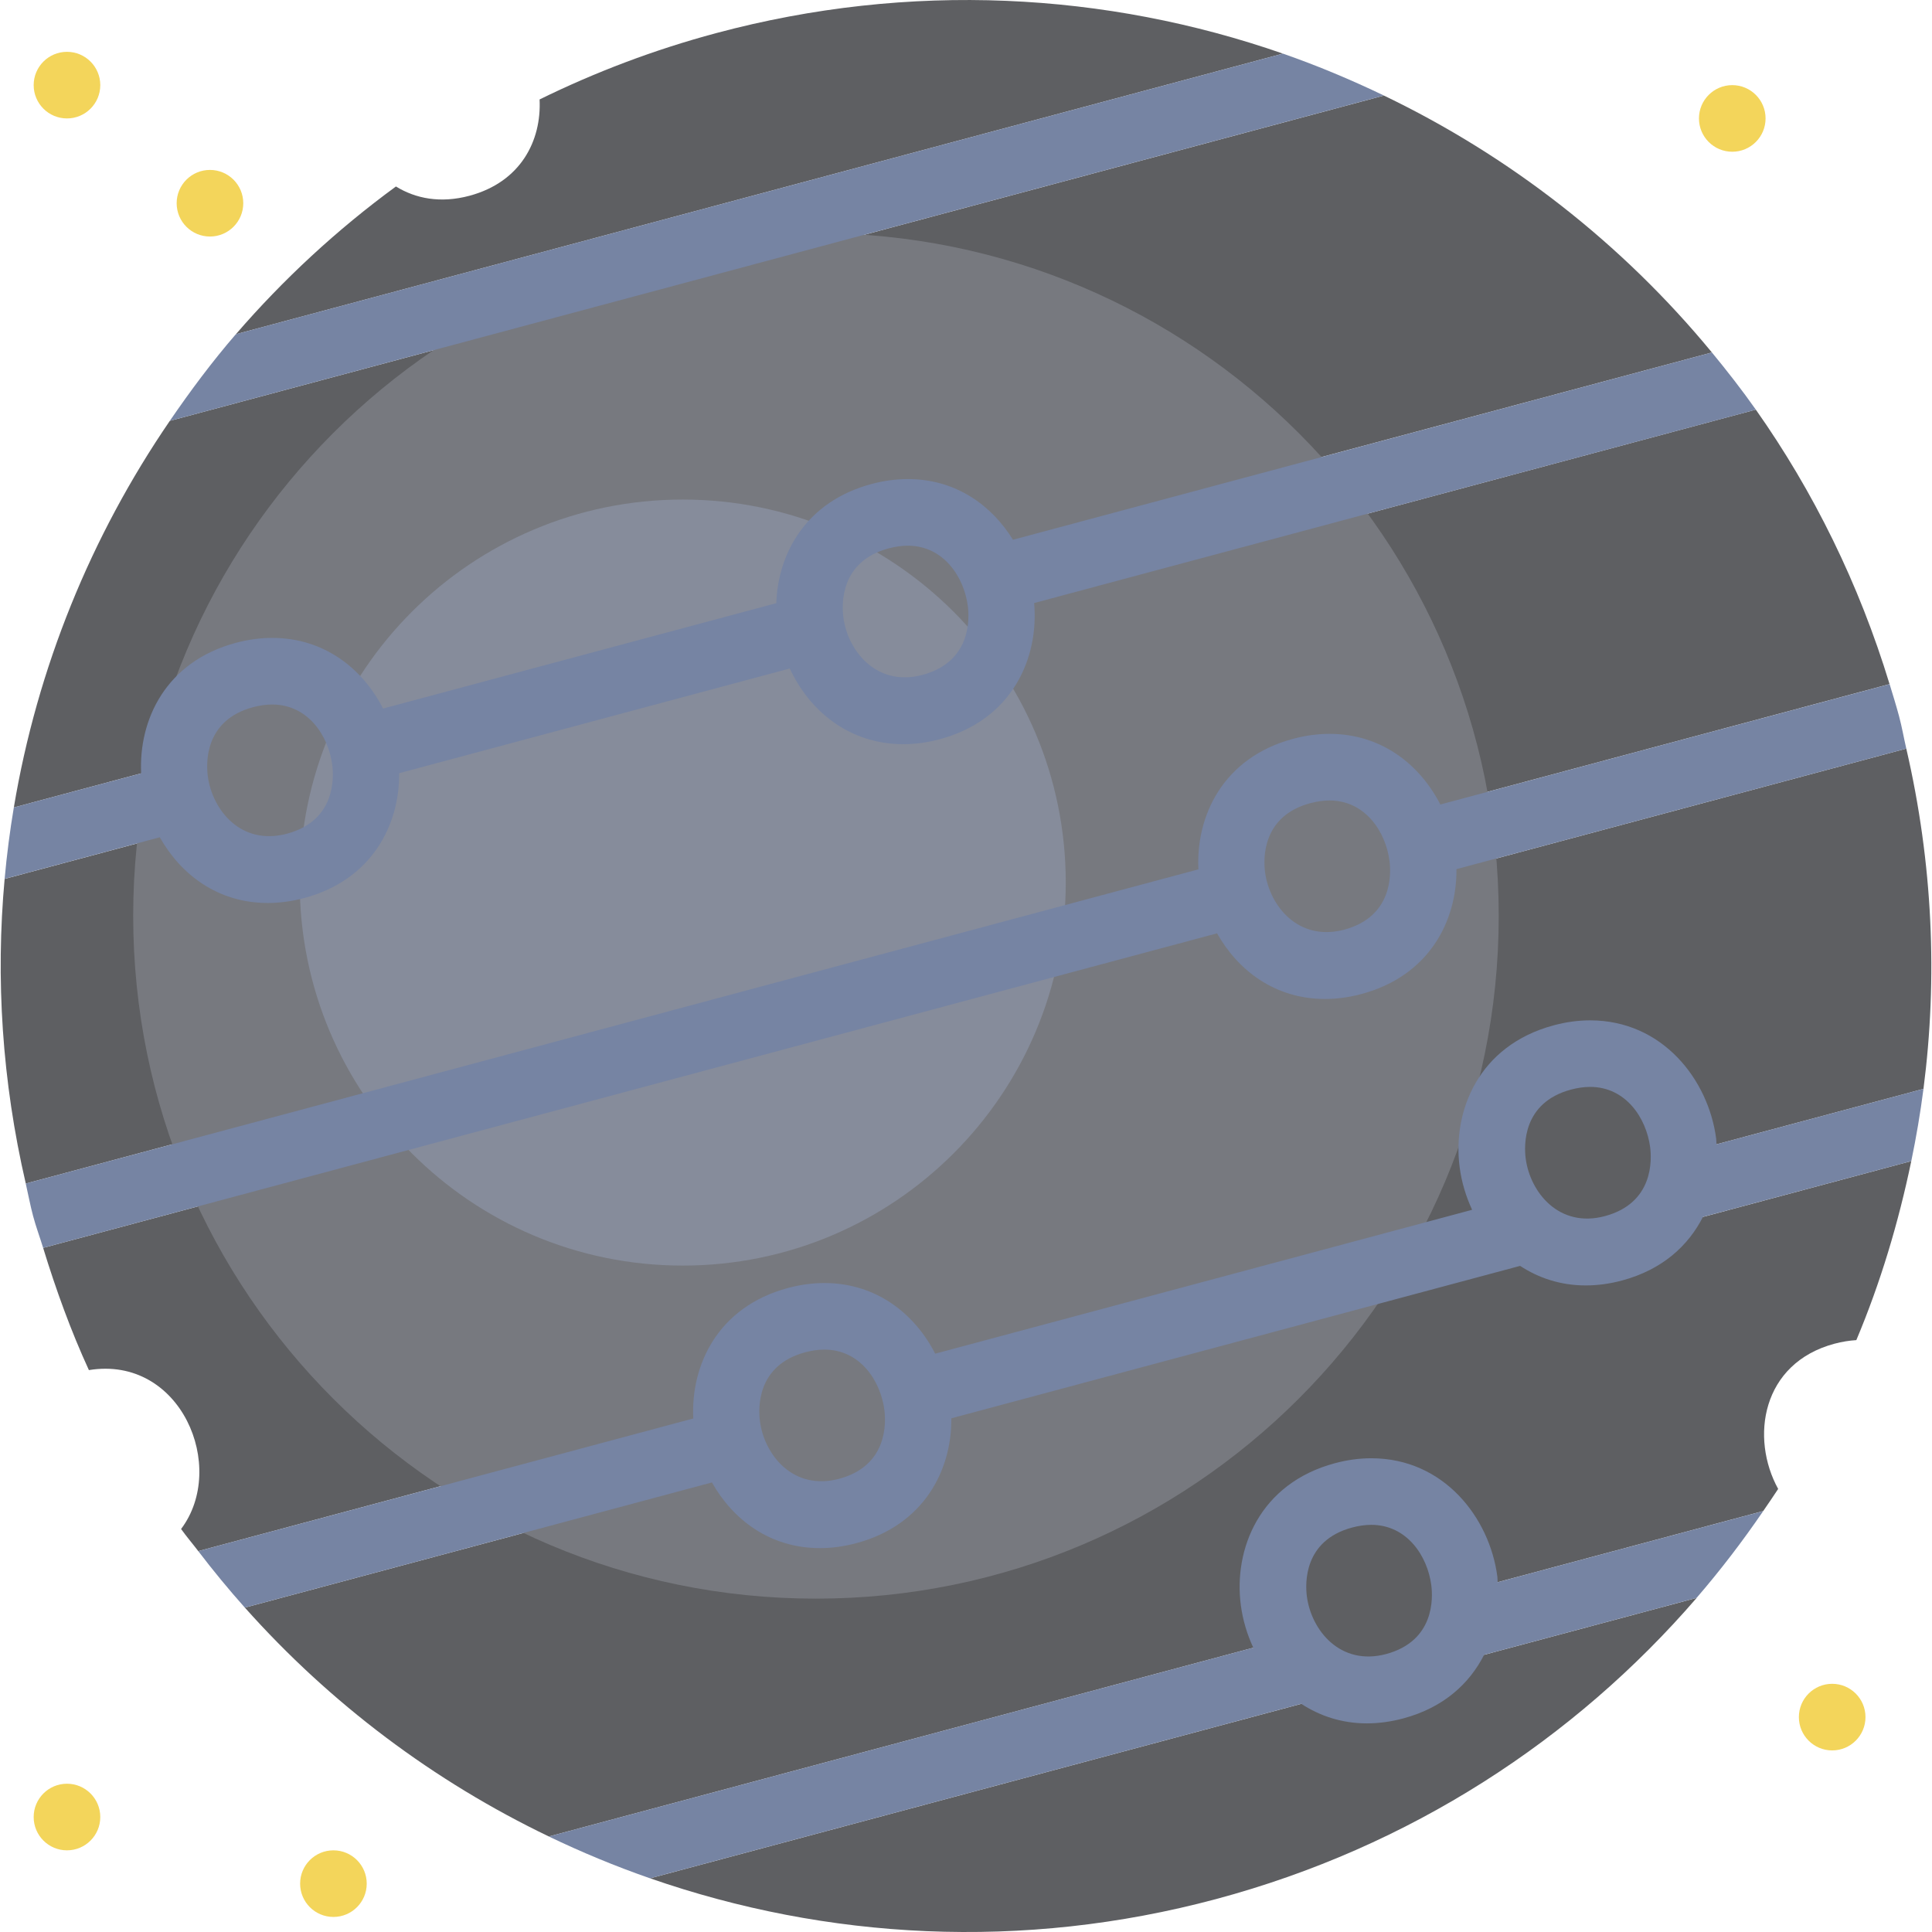
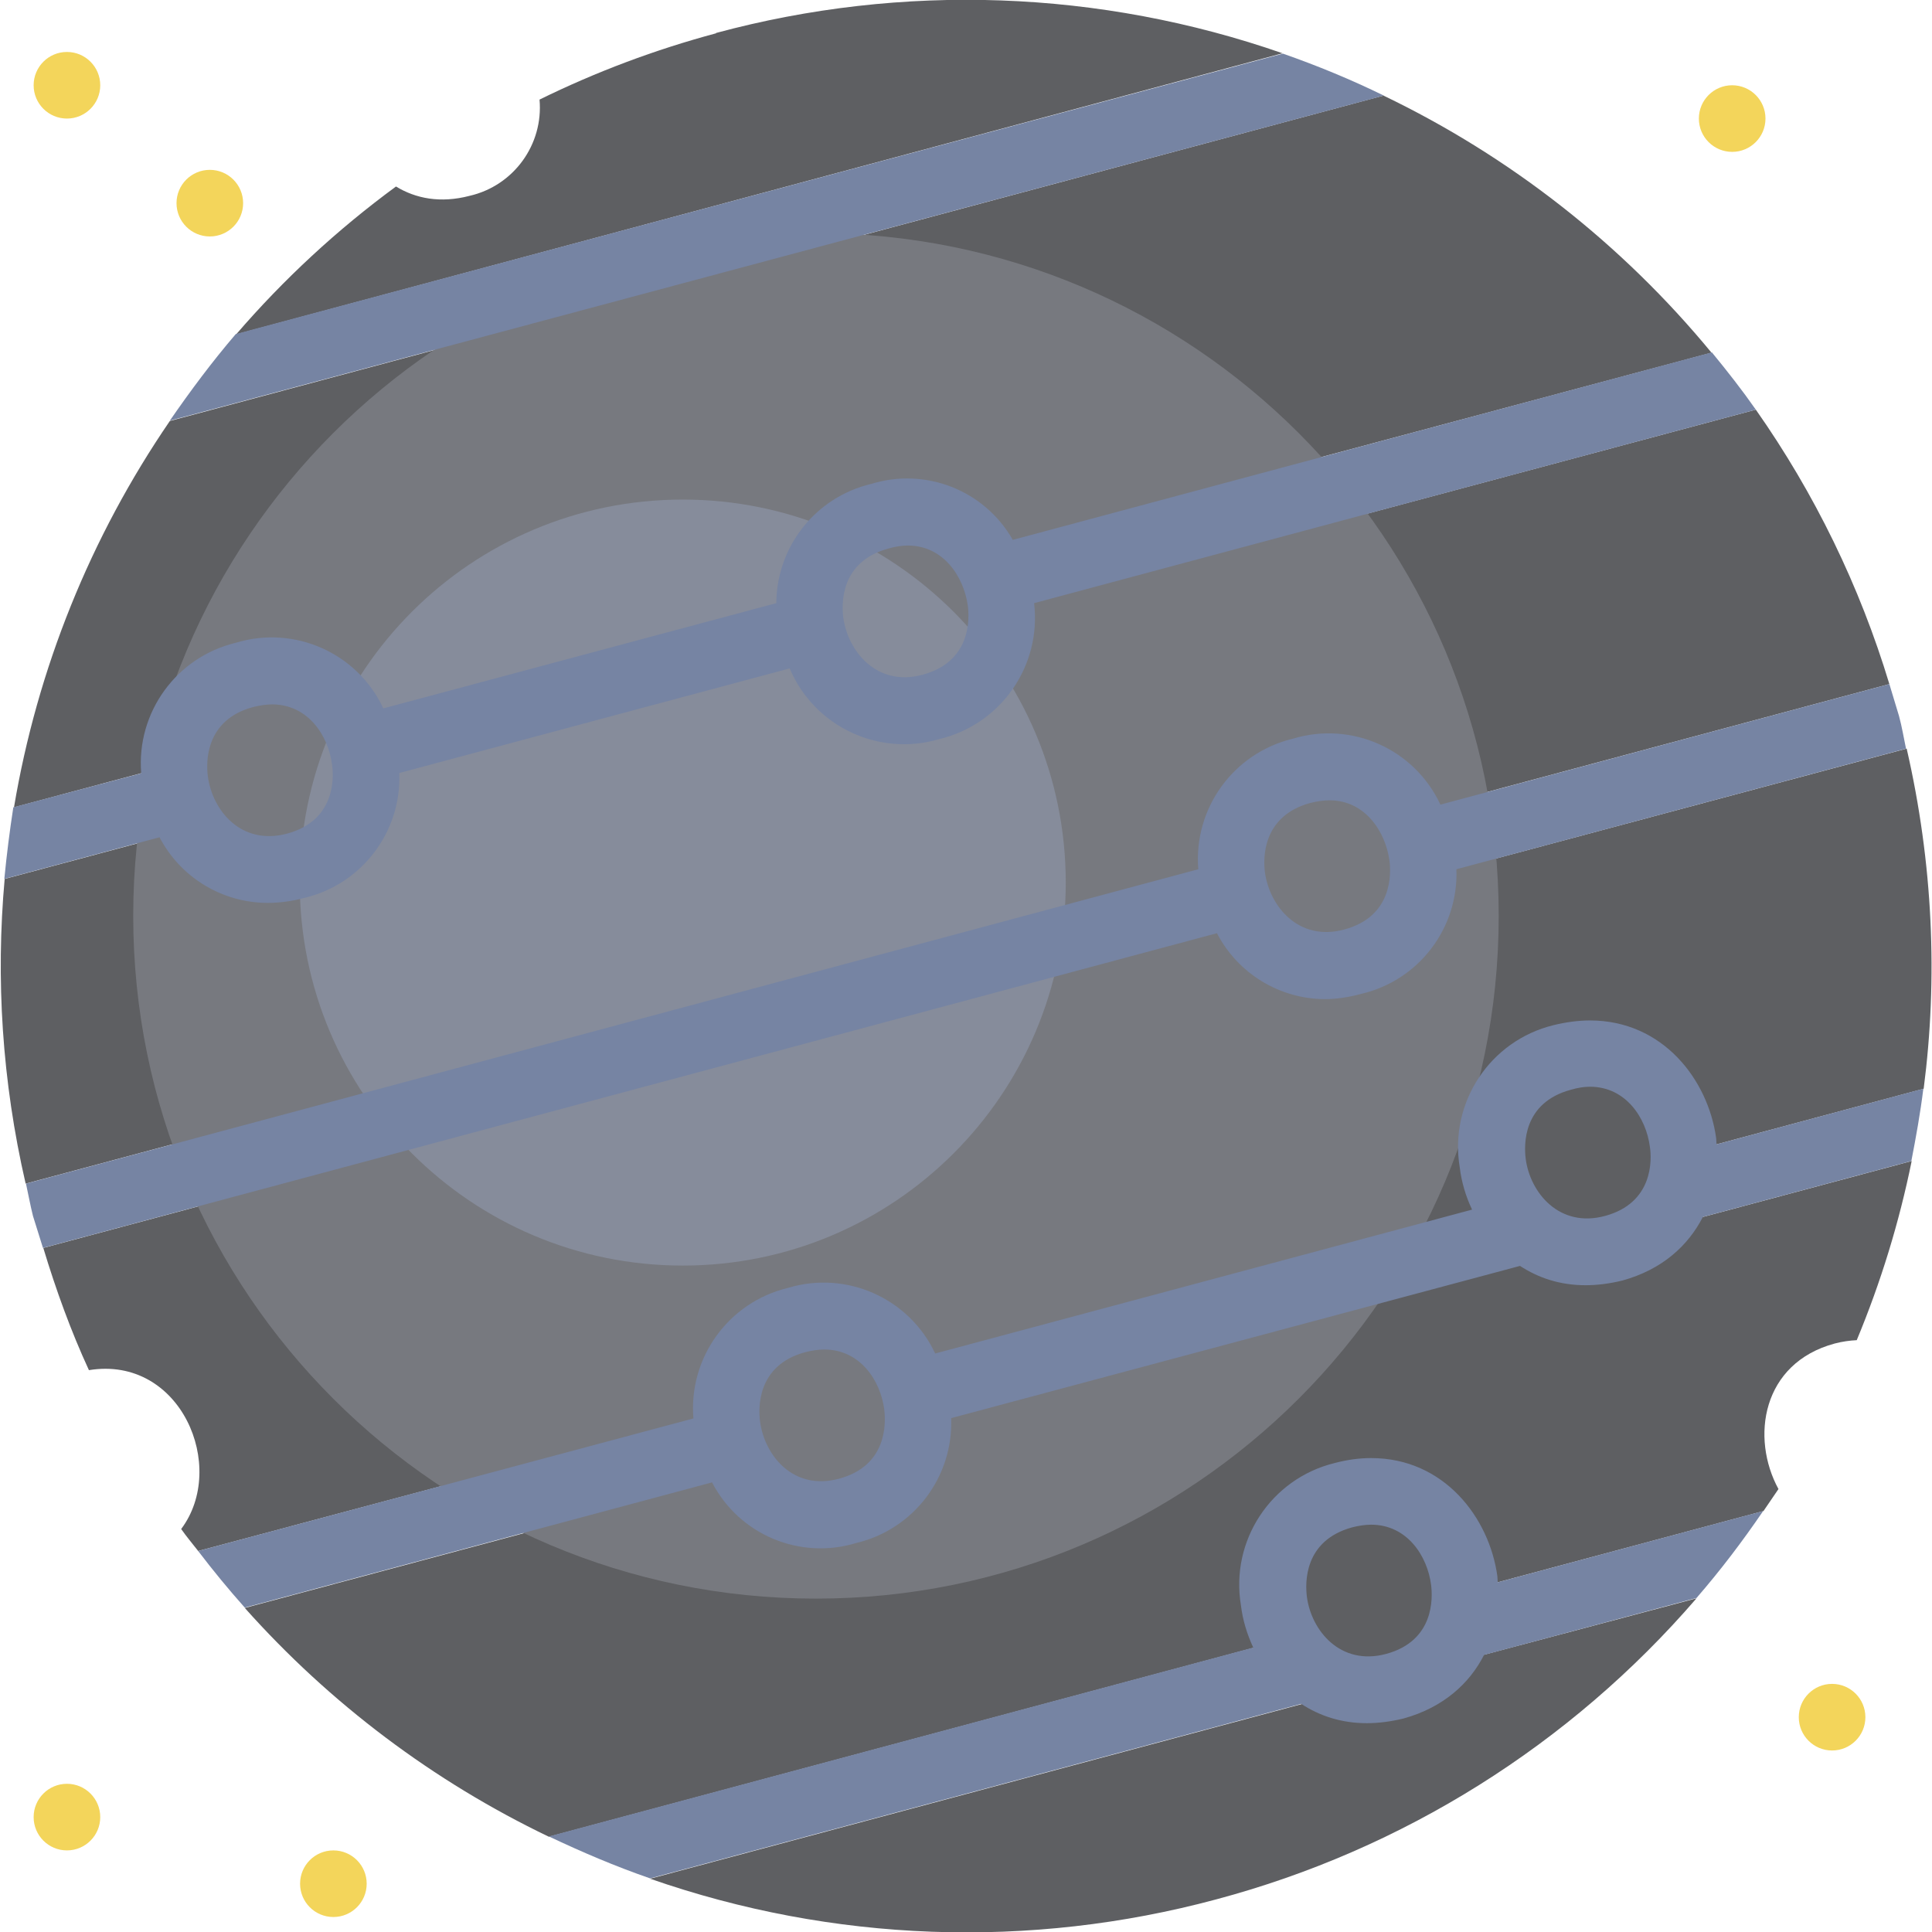
- <svg xmlns="http://www.w3.org/2000/svg" version="1.1" id="Capa_1" x="0px" y="0px" viewBox="0 0 58.008 58.008" style="enable-background:new 0 0 58.008 58.008;" xml:space="preserve">
-   <g>
-     <g>
-       <path style="fill:#5E5F62;" d="M57.236,22.477l-13.888,3.721l-0.518-1.932l13.904-3.726c-0.919-3.018-2.285-5.786-4.016-8.241    l-22.11,5.924l-0.518-1.932L51.4,10.583c-2.698-3.275-6.071-5.899-9.849-7.714L5.099,12.636c-2.37,3.462-3.982,7.419-4.684,11.608    l4.181-1.12l0.518,1.932l-4.975,1.333c-0.273,2.993-0.078,6.072,0.635,9.147l35.812-9.596l0.518,1.932L1.295,37.467    c0.388,1.265,0.835,2.497,1.374,3.67c2.763-0.451,4.167,2.917,2.768,4.771c0.164,0.229,0.346,0.441,0.516,0.664L21.2,42.486    l0.518,1.932l-14.366,3.85c2.57,2.885,5.677,5.215,9.127,6.872l22.228-5.956l0.518,1.932l-19.706,5.28    c5.294,1.841,11.172,2.183,16.995,0.623c5.829-1.562,10.762-4.795,14.429-9.043L44.504,49.7l-0.518-1.932l8.954-2.399    c0.151-0.221,0.304-0.44,0.449-0.664c-0.843-1.531-0.499-3.773,1.69-4.36c0.228-0.061,0.447-0.095,0.657-0.108    c0.726-1.724,1.266-3.529,1.65-5.376l-6.264,1.679l-0.518-1.932l7.148-1.915C58.182,29.367,58.033,25.921,57.236,22.477z" />
-       <path style="fill:#5E5F62;" d="M21.5,0.995c-1.862,0.499-3.631,1.172-5.299,1.991c0.06,1.234-0.561,2.477-2.106,2.892    c-0.871,0.233-1.616,0.085-2.207-0.279c-1.778,1.301-3.386,2.793-4.806,4.436L38.52,1.61C33.22-0.235,27.33-0.567,21.5,0.995z" />
-     </g>
-     <circle style="fill:#77797F;" cx="24.499" cy="27.499" r="20.5" />
-     <circle style="fill:#868C9B;" cx="20.499" cy="26.499" r="11.5" />
-     <circle style="fill:#F3D55B;" cx="2.011" cy="2.556" r="1" />
-     <circle style="fill:#F3D55B;" cx="10.011" cy="56.556" r="1" />
-     <circle style="fill:#F3D55B;" cx="55.011" cy="51.556" r="1" />
-     <circle style="fill:#F3D55B;" cx="2.011" cy="54.556" r="1" />
-     <circle style="fill:#F3D55B;" cx="6.304" cy="6.102" r="1" />
-     <circle style="fill:#F3D55B;" cx="52.011" cy="3.556" r="1" />
-     <g>
-       <path style="fill:#7684A3;" d="M51.537,34.358c-0.005-0.058-0.002-0.118-0.01-0.176c-0.232-1.762-1.606-3.546-3.784-3.546    c-0.357,0-0.725,0.05-1.093,0.149c-2.259,0.605-3.046,2.577-2.824,4.264c0.057,0.433,0.184,0.866,0.374,1.275l-16.121,4.32    c-0.606-1.184-1.753-2.121-3.328-2.121c-0.357,0-0.725,0.05-1.093,0.149c-2.107,0.564-2.921,2.316-2.843,3.918L5.953,46.572    c0.446,0.585,0.912,1.15,1.398,1.696l14.025-3.758c0.625,1.111,1.736,1.972,3.243,1.972c0.357,0,0.725-0.05,1.093-0.149    c2.032-0.545,2.866-2.195,2.852-3.749l17.077-4.576c0.551,0.36,1.208,0.587,1.97,0.587c0.357,0,0.725-0.05,1.093-0.149    c1.214-0.326,1.991-1.05,2.427-1.909l6.255-1.676c0.149-0.716,0.272-1.439,0.366-2.168L51.537,34.358z M25.194,44.401    c-1.372,0.365-2.242-0.708-2.377-1.728c-0.051-0.387-0.103-1.679,1.359-2.071c0.199-0.053,0.393-0.081,0.575-0.081    c1.074,0,1.687,0.937,1.802,1.808C26.604,42.716,26.656,44.009,25.194,44.401z M48.186,36.514    c-1.371,0.367-2.242-0.708-2.377-1.728c-0.051-0.387-0.103-1.679,1.359-2.071c0.199-0.053,0.393-0.081,0.575-0.081    c1.074,0,1.687,0.937,1.802,1.808C49.596,34.83,49.648,36.122,48.186,36.514z" />
-       <path style="fill:#7684A3;" d="M38.52,1.61L7.082,10.034c-0.715,0.827-1.367,1.702-1.983,2.602l36.452-9.768    C40.566,2.395,39.556,1.971,38.52,1.61z" />
-       <path style="fill:#7684A3;" d="M8.041,27.112c0.356,0,0.724-0.05,1.092-0.148c2.032-0.545,2.866-2.195,2.852-3.749l11.728-3.143    c0.583,1.256,1.767,2.272,3.41,2.272c0.357,0,0.725-0.05,1.093-0.149c2.182-0.584,2.981-2.443,2.834-4.089L52.719,12.3    c-0.417-0.592-0.861-1.161-1.319-1.717l-20.986,5.623c-0.64-1.037-1.718-1.822-3.157-1.822c-0.357,0-0.725,0.05-1.093,0.149    c-1.957,0.525-2.806,2.075-2.855,3.577l-11.807,3.164c-0.606-1.183-1.753-2.121-3.329-2.121c-0.356,0-0.724,0.05-1.092,0.148    c-2.107,0.565-2.921,2.317-2.843,3.919l-3.823,1.024c-0.119,0.709-0.211,1.424-0.276,2.144l4.659-1.249    C5.423,26.251,6.534,27.112,8.041,27.112z M26.681,16.465c0.199-0.053,0.393-0.081,0.575-0.081c1.074,0,1.687,0.938,1.802,1.808    c0.051,0.387,0.103,1.679-1.359,2.071c-1.37,0.367-2.242-0.708-2.377-1.727C25.271,18.149,25.219,16.857,26.681,16.465z     M7.598,21.233c0.199-0.053,0.393-0.08,0.574-0.08c1.075,0,1.688,0.937,1.803,1.808c0.051,0.387,0.104,1.679-1.359,2.071    c-1.379,0.368-2.242-0.71-2.377-1.728C6.188,22.917,6.135,21.625,7.598,21.233z" />
-       <path style="fill:#7684A3;" d="M44.957,47.332c-0.232-1.763-1.606-3.548-3.785-3.548c-0.357,0-0.725,0.05-1.093,0.149    c-2.259,0.605-3.046,2.578-2.823,4.264c0.057,0.433,0.184,0.867,0.374,1.275L16.478,55.14c0.988,0.475,2.001,0.895,3.039,1.256    l19.553-5.239c0.551,0.36,1.208,0.587,1.97,0.587c0.357,0,0.725-0.05,1.093-0.149c1.215-0.325,1.992-1.051,2.427-1.91l6.38-1.709    c0.717-0.831,1.383-1.702,2-2.606l-7.974,2.136C44.962,47.448,44.965,47.389,44.957,47.332z M41.616,49.663    c-1.371,0.365-2.242-0.709-2.377-1.728c-0.051-0.387-0.104-1.679,1.358-2.071c0.199-0.053,0.393-0.081,0.575-0.081    c1.074,0,1.688,0.938,1.802,1.809C43.025,47.979,43.078,49.271,41.616,49.663z" />
-       <path style="fill:#7684A3;" d="M39.785,29.994c0.357,0,0.725-0.05,1.093-0.149c2.033-0.544,2.866-2.195,2.852-3.749l13.506-3.619    c-0.075-0.326-0.131-0.651-0.218-0.977c-0.087-0.324-0.186-0.641-0.283-0.959l-13.489,3.614c-0.606-1.183-1.753-2.121-3.328-2.121    c-0.357,0-0.725,0.05-1.093,0.149c-2.107,0.565-2.921,2.317-2.843,3.919L0.773,35.536c0.075,0.325,0.134,0.651,0.221,0.976    c0.087,0.326,0.203,0.635,0.301,0.955l35.247-9.444C37.167,29.133,38.277,29.994,39.785,29.994z M39.342,24.115    c0.199-0.053,0.393-0.081,0.575-0.081c1.074,0,1.687,0.938,1.802,1.808c0.051,0.387,0.103,1.679-1.359,2.071    c-1.372,0.365-2.242-0.708-2.377-1.727C37.932,25.8,37.88,24.507,39.342,24.115z" />
-     </g>
+ <svg xmlns="http://www.w3.org/2000/svg" viewBox="0 0 58.01 58.01">
+   <g fill="#5e5f62">
+     <path d="M57.24 22.48l-13.9 3.72-.51-1.93 13.9-3.73a28.86 28.86 0 00-4.01-8.24L30.6 18.22l-.52-1.93 21.31-5.7a29.08 29.08 0 00-9.85-7.72L5.1 12.64a29.06 29.06 0 00-4.68 11.6l4.18-1.12.51 1.94-4.97 1.33c-.27 3-.08 6.07.63 9.15l35.82-9.6.51 1.93-35.8 9.6c.38 1.26.83 2.5 1.37 3.67 2.76-.45 4.17 2.91 2.77 4.77.16.23.34.44.51.66L21.2 42.5l.52 1.93-14.37 3.85a29.09 29.09 0 009.13 6.87l22.23-5.96.51 1.94-19.7 5.28a28.84 28.84 0 0017 .62 28.86 28.86 0 0014.42-9.04L44.5 49.7 44 47.77l8.95-2.4.45-.66c-.84-1.54-.5-3.78 1.69-4.37.23-.06.45-.09.66-.1a29.1 29.1 0 001.65-5.38l-6.27 1.68-.52-1.93 7.15-1.92c.43-3.32.28-6.77-.51-10.21zM21.5 1a29.1 29.1 0 00-5.3 1.99 2.72 2.72 0 01-2.1 2.89c-.88.23-1.62.08-2.21-.28a28.95 28.95 0 00-4.8 4.44L38.51 1.6A28.87 28.87 0 0021.5.99z" />
  </g>
-   <g>
- </g>
-   <g>
- </g>
-   <g>
- </g>
-   <g>
- </g>
-   <g>
- </g>
-   <g>
- </g>
-   <g>
- </g>
-   <g>
- </g>
-   <g>
- </g>
-   <g>
- </g>
-   <g>
- </g>
-   <g>
- </g>
-   <g>
- </g>
-   <g>
- </g>
-   <g>
- </g>
+   <circle cx="24.5" cy="27.5" r="20.5" fill="#77797f" />
+   <circle cx="20.5" cy="26.5" r="11.5" fill="#868c9b" />
+   <circle cx="2.01" cy="2.56" r="1" fill="#f3d55b" />
+   <circle cx="10.01" cy="56.56" r="1" fill="#f3d55b" />
+   <circle cx="55.01" cy="51.56" r="1" fill="#f3d55b" />
+   <circle cx="2.01" cy="54.56" r="1" fill="#f3d55b" />
+   <circle cx="6.3" cy="6.1" r="1" fill="#f3d55b" />
+   <circle cx="52.01" cy="3.56" r="1" fill="#f3d55b" />
+   <g fill="#7684a3">
+     <path d="M51.54 34.36l-.01-.18c-.24-1.76-1.6-3.54-3.79-3.54-.35 0-.72.05-1.09.14a3.76 3.76 0 00-2.82 4.27c.05.43.18.87.37 1.27l-16.12 4.32a3.7 3.7 0 00-4.42-1.97 3.72 3.72 0 00-2.84 3.92L5.95 46.57c.45.59.91 1.15 1.4 1.7l14.03-3.76a3.67 3.67 0 004.33 1.82 3.71 3.71 0 002.85-3.75l17.08-4.57c.55.36 1.2.58 1.97.58.36 0 .73-.05 1.1-.14 1.2-.33 1.98-1.05 2.42-1.91l6.26-1.68c.14-.72.27-1.44.36-2.17l-6.21 1.67zM25.19 44.4c-1.37.37-2.24-.7-2.37-1.73-.05-.38-.1-1.68 1.36-2.07.2-.05.39-.08.57-.08 1.08 0 1.69.94 1.8 1.8.05.4.1 1.69-1.36 2.08zm23-7.89c-1.37.37-2.25-.7-2.38-1.72-.05-.4-.1-1.68 1.36-2.07.2-.06.4-.09.57-.09 1.08 0 1.69.94 1.8 1.81.06.39.1 1.68-1.35 2.07zM38.52 1.61L7.08 10.03c-.71.83-1.36 1.7-1.98 2.6l36.45-9.76c-.98-.48-2-.9-3.03-1.26zM8.04 27.11c.36 0 .73-.05 1.1-.15a3.71 3.71 0 002.85-3.75l11.72-3.14a3.73 3.73 0 004.5 2.12 3.74 3.74 0 002.84-4.08l21.67-5.81c-.42-.6-.86-1.16-1.32-1.72l-20.99 5.63a3.65 3.65 0 00-4.25-1.68 3.7 3.7 0 00-2.85 3.58l-11.8 3.16a3.7 3.7 0 00-4.43-1.97 3.72 3.72 0 00-2.84 3.92L.4 24.24c-.11.71-.2 1.43-.27 2.15l4.66-1.25a3.67 3.67 0 003.24 1.97zm18.64-10.64c.2-.06.4-.09.58-.09 1.07 0 1.68.94 1.8 1.81.05.39.1 1.68-1.36 2.07-1.37.37-2.24-.7-2.38-1.72-.05-.4-.1-1.68 1.36-2.07zM7.6 21.23c.2-.05.4-.08.57-.08 1.08 0 1.69.94 1.8 1.81.06.39.1 1.68-1.35 2.07-1.38.37-2.25-.7-2.38-1.73-.05-.38-.1-1.68 1.36-2.07zM44.96 47.33c-.24-1.76-1.6-3.55-3.79-3.55-.36 0-.72.05-1.1.15a3.76 3.76 0 00-2.81 4.27c.05.43.18.86.37 1.27l-21.15 5.67c.99.47 2 .9 3.04 1.26l19.55-5.24c.55.36 1.2.58 1.97.58.36 0 .73-.05 1.1-.14 1.2-.33 1.99-1.06 2.42-1.91l6.38-1.71c.72-.83 1.38-1.7 2-2.61l-7.97 2.14-.01-.18zm-3.34 2.33c-1.37.37-2.25-.7-2.38-1.72-.05-.4-.1-1.68 1.36-2.08.2-.05.39-.08.57-.08 1.08 0 1.69.94 1.8 1.81.05.39.1 1.68-1.35 2.07zM39.78 30c.36 0 .73-.06 1.1-.16a3.7 3.7 0 002.85-3.74l13.5-3.62c-.07-.33-.12-.65-.21-.98l-.29-.96-13.48 3.62a3.7 3.7 0 00-4.43-1.98 3.72 3.72 0 00-2.84 3.92L.78 35.54c.07.32.13.65.21.97l.3.96 35.25-9.45A3.67 3.67 0 0039.78 30zm-.44-5.89c.2-.05.4-.08.58-.08 1.07 0 1.68.94 1.8 1.81.05.39.1 1.68-1.36 2.07-1.37.37-2.24-.7-2.38-1.72-.05-.39-.1-1.68 1.36-2.08z" />
+   </g>
</svg>
